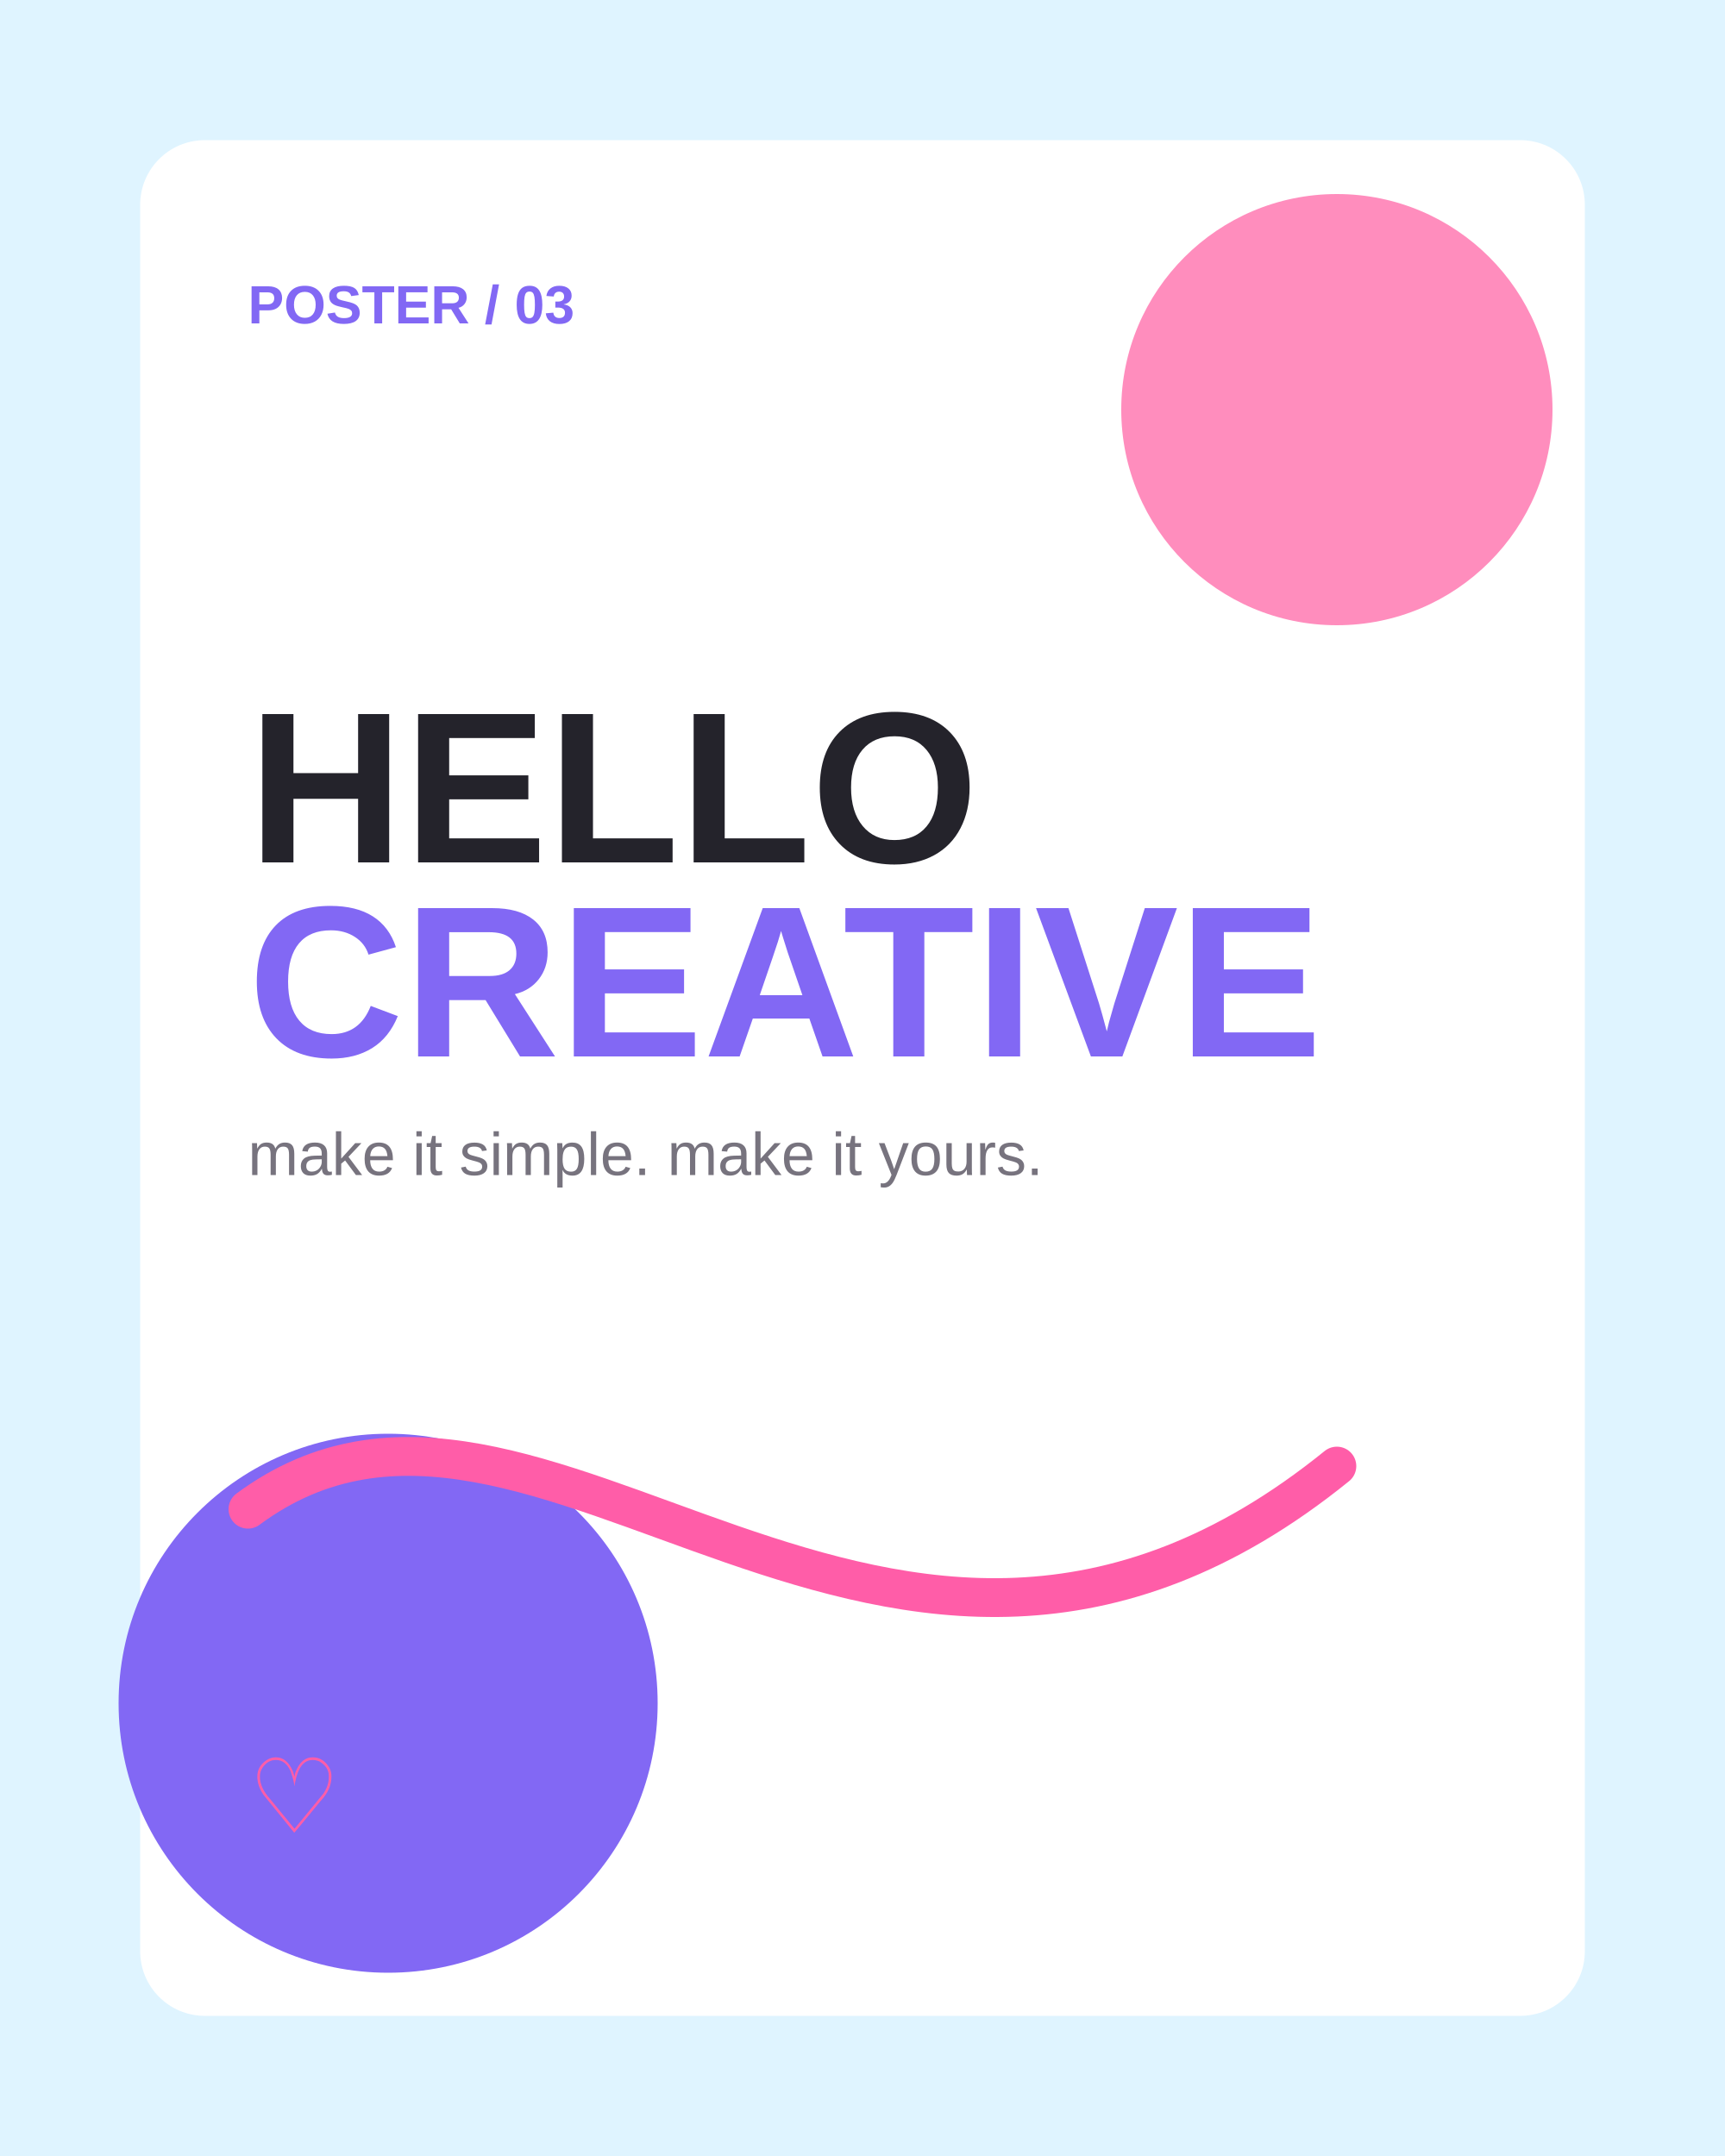
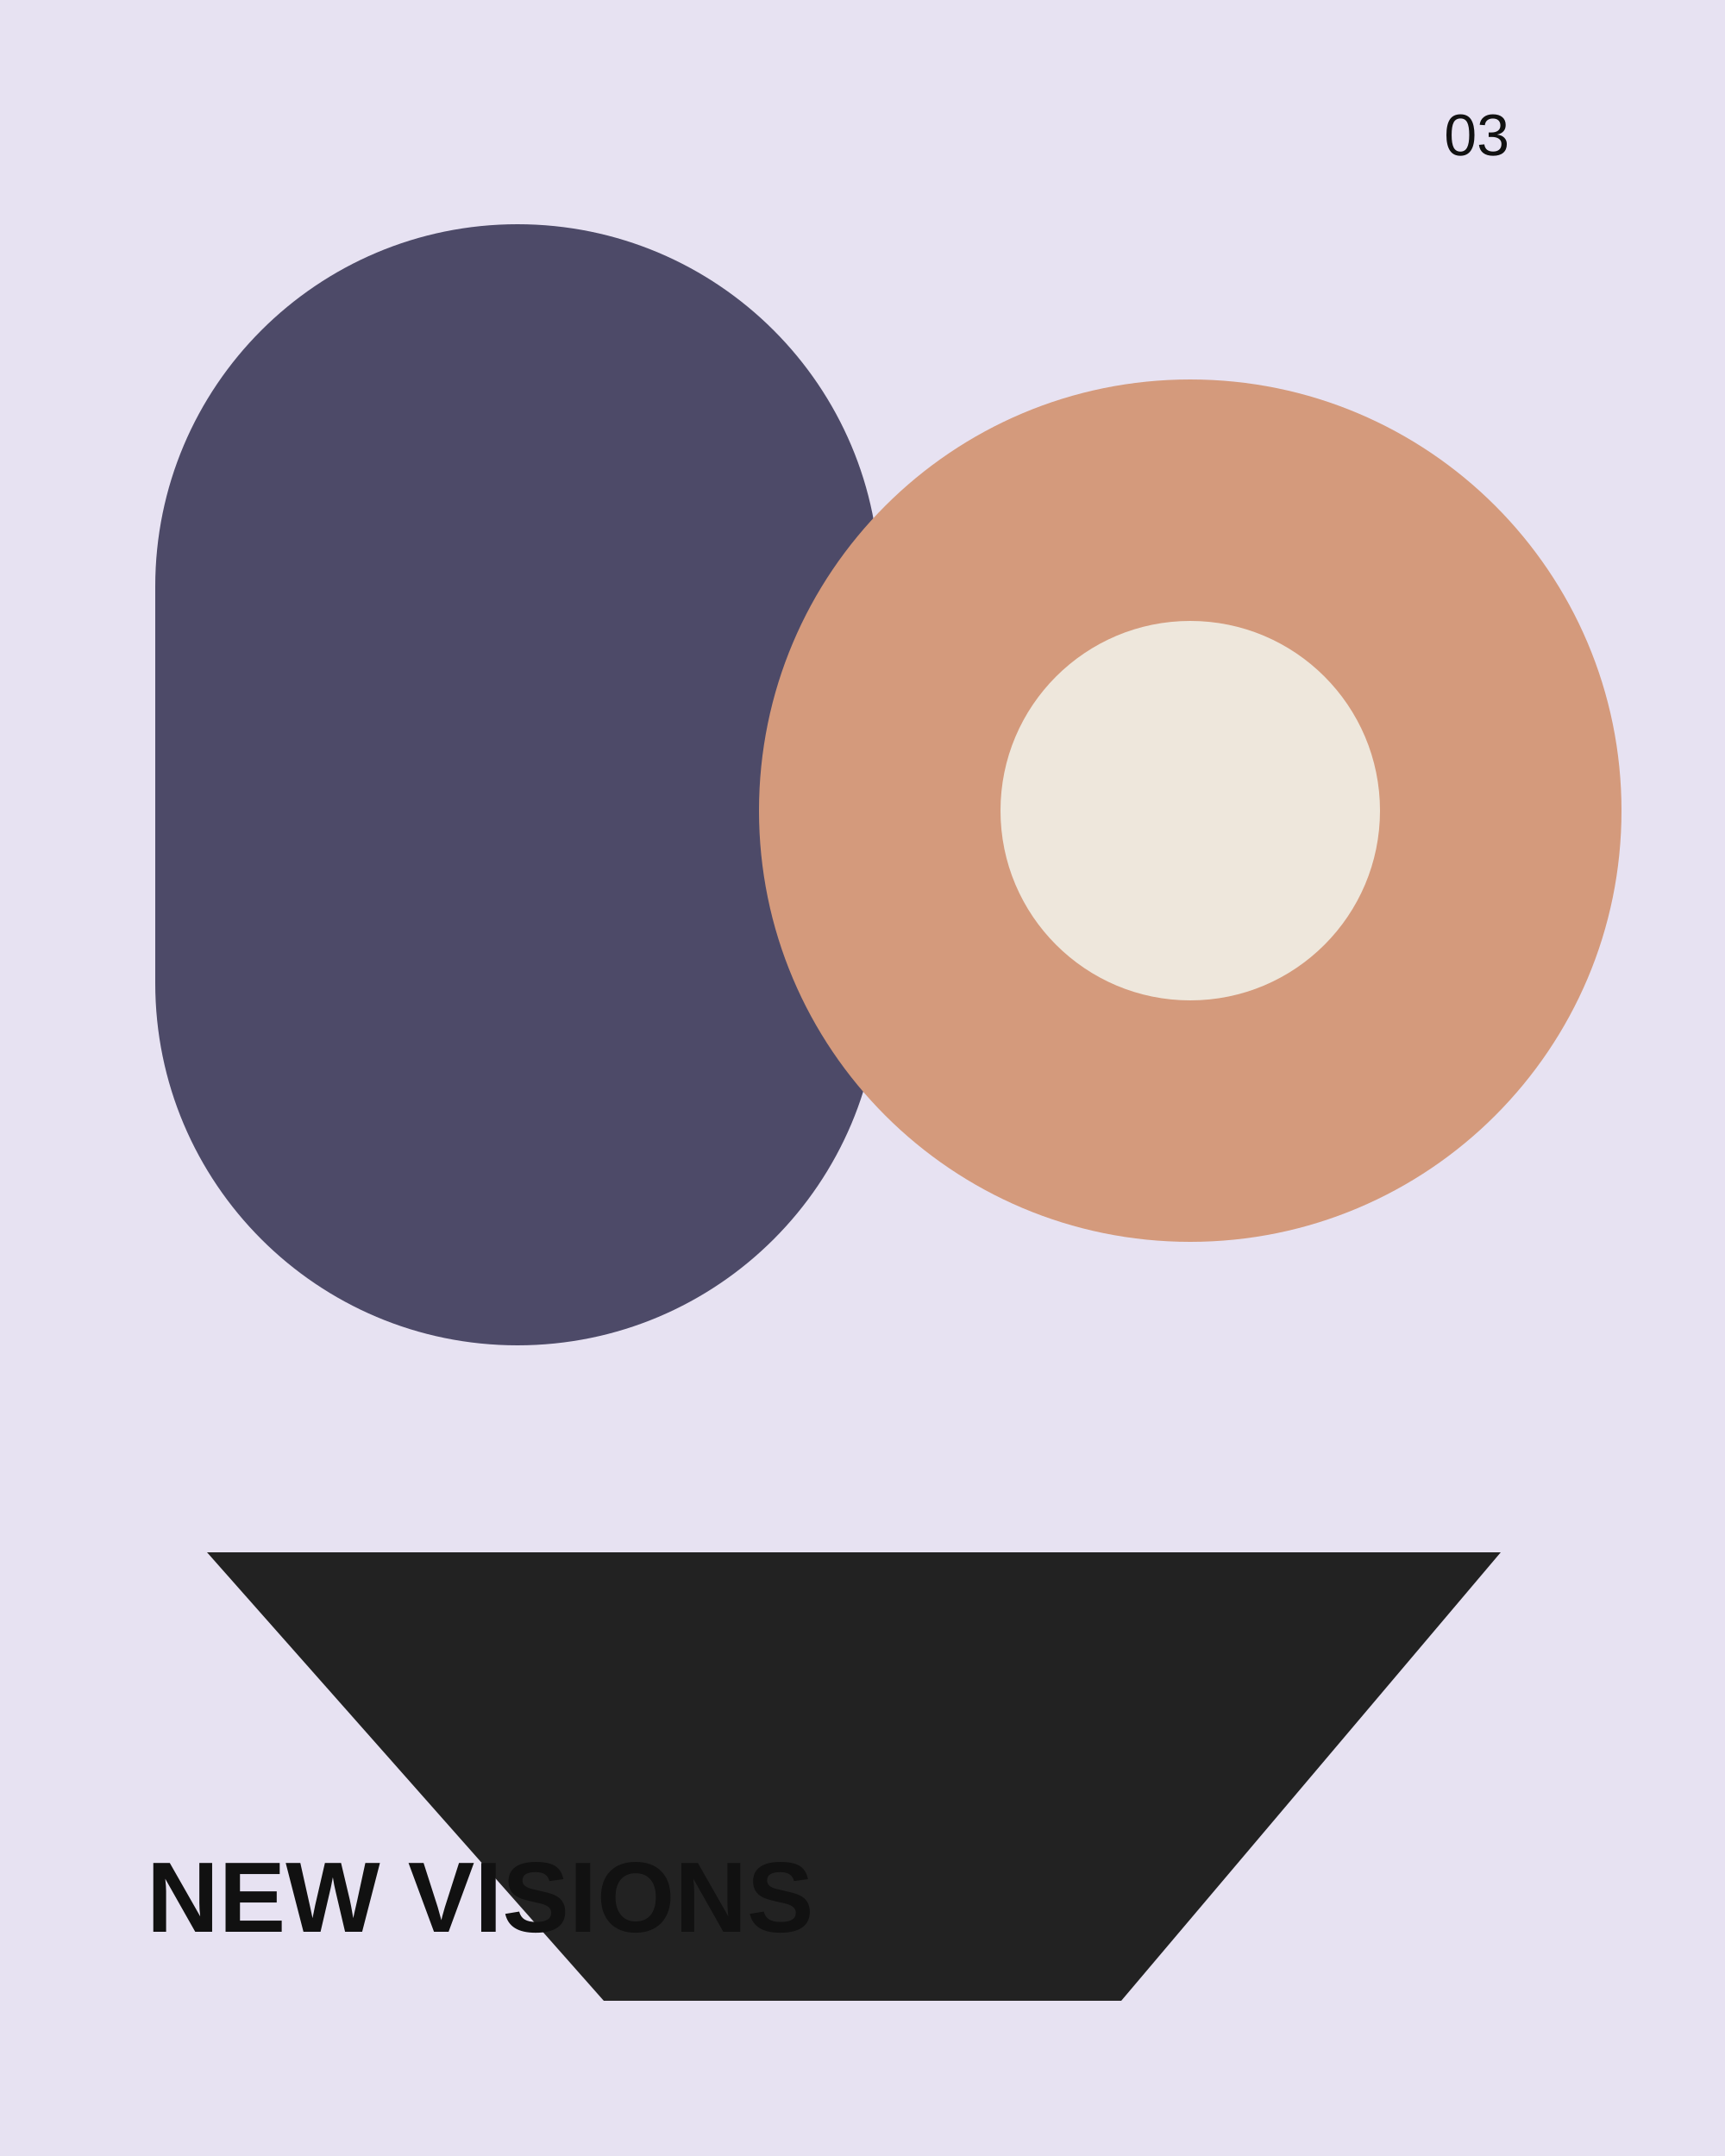
- <svg xmlns="http://www.w3.org/2000/svg" viewBox="0 0 800 1000">
-   <rect width="800" height="1000" fill="#dff4ff" />
-   <rect x="65" y="65" width="670" height="870" rx="30" fill="#fff" />
-   <circle cx="620" cy="190" r="100" fill="#ff8dbd" />
-   <circle cx="180" cy="790" r="125" fill="#8268f4" />
-   <text x="115" y="150" font-family="Arial" font-size="25" font-weight="700" fill="#8268f4">POSTER / 03</text>
-   <text x="115" y="400" font-family="Arial" font-size="100" font-weight="900" fill="#24232b">HELLO</text>
-   <text x="115" y="490" font-family="Arial" font-size="100" font-weight="900" fill="#8268f4">CREATIVE</text>
-   <text x="115" y="545" font-family="Arial" font-size="28" fill="#77737e">make it simple. make it yours.</text>
-   <path d="M115 700 C250 600 410 850 620 680" fill="none" stroke="#ff5da8" stroke-width="18" stroke-linecap="round" />
-   <text x="115" y="850" font-family="Arial" font-size="48" font-weight="900" fill="#ff5da8">♡</text>
+ <svg xmlns="http://www.w3.org/2000/svg" viewBox="0 0 1000 1250">
+   <rect width="1000" height="1250" fill="#e7e2f2" />
+   <rect x="90" y="130" width="420" height="650" rx="210" fill="#4d4a68" />
+   <circle cx="690" cy="470" r="250" fill="#d49a7c" />
+   <path d="M120 900 L870 900 L650 1160 L350 1160 Z" fill="#222" />
+   <circle cx="690" cy="470" r="110" fill="#eee7dc" />
+   <text x="85" y="1120" font-family="Arial, sans-serif" font-size="58" font-weight="700" fill="#111">NEW VISIONS</text>
+   <text x="875" y="90" text-anchor="end" font-family="Arial, sans-serif" font-size="34" fill="#111">03</text>
</svg>
